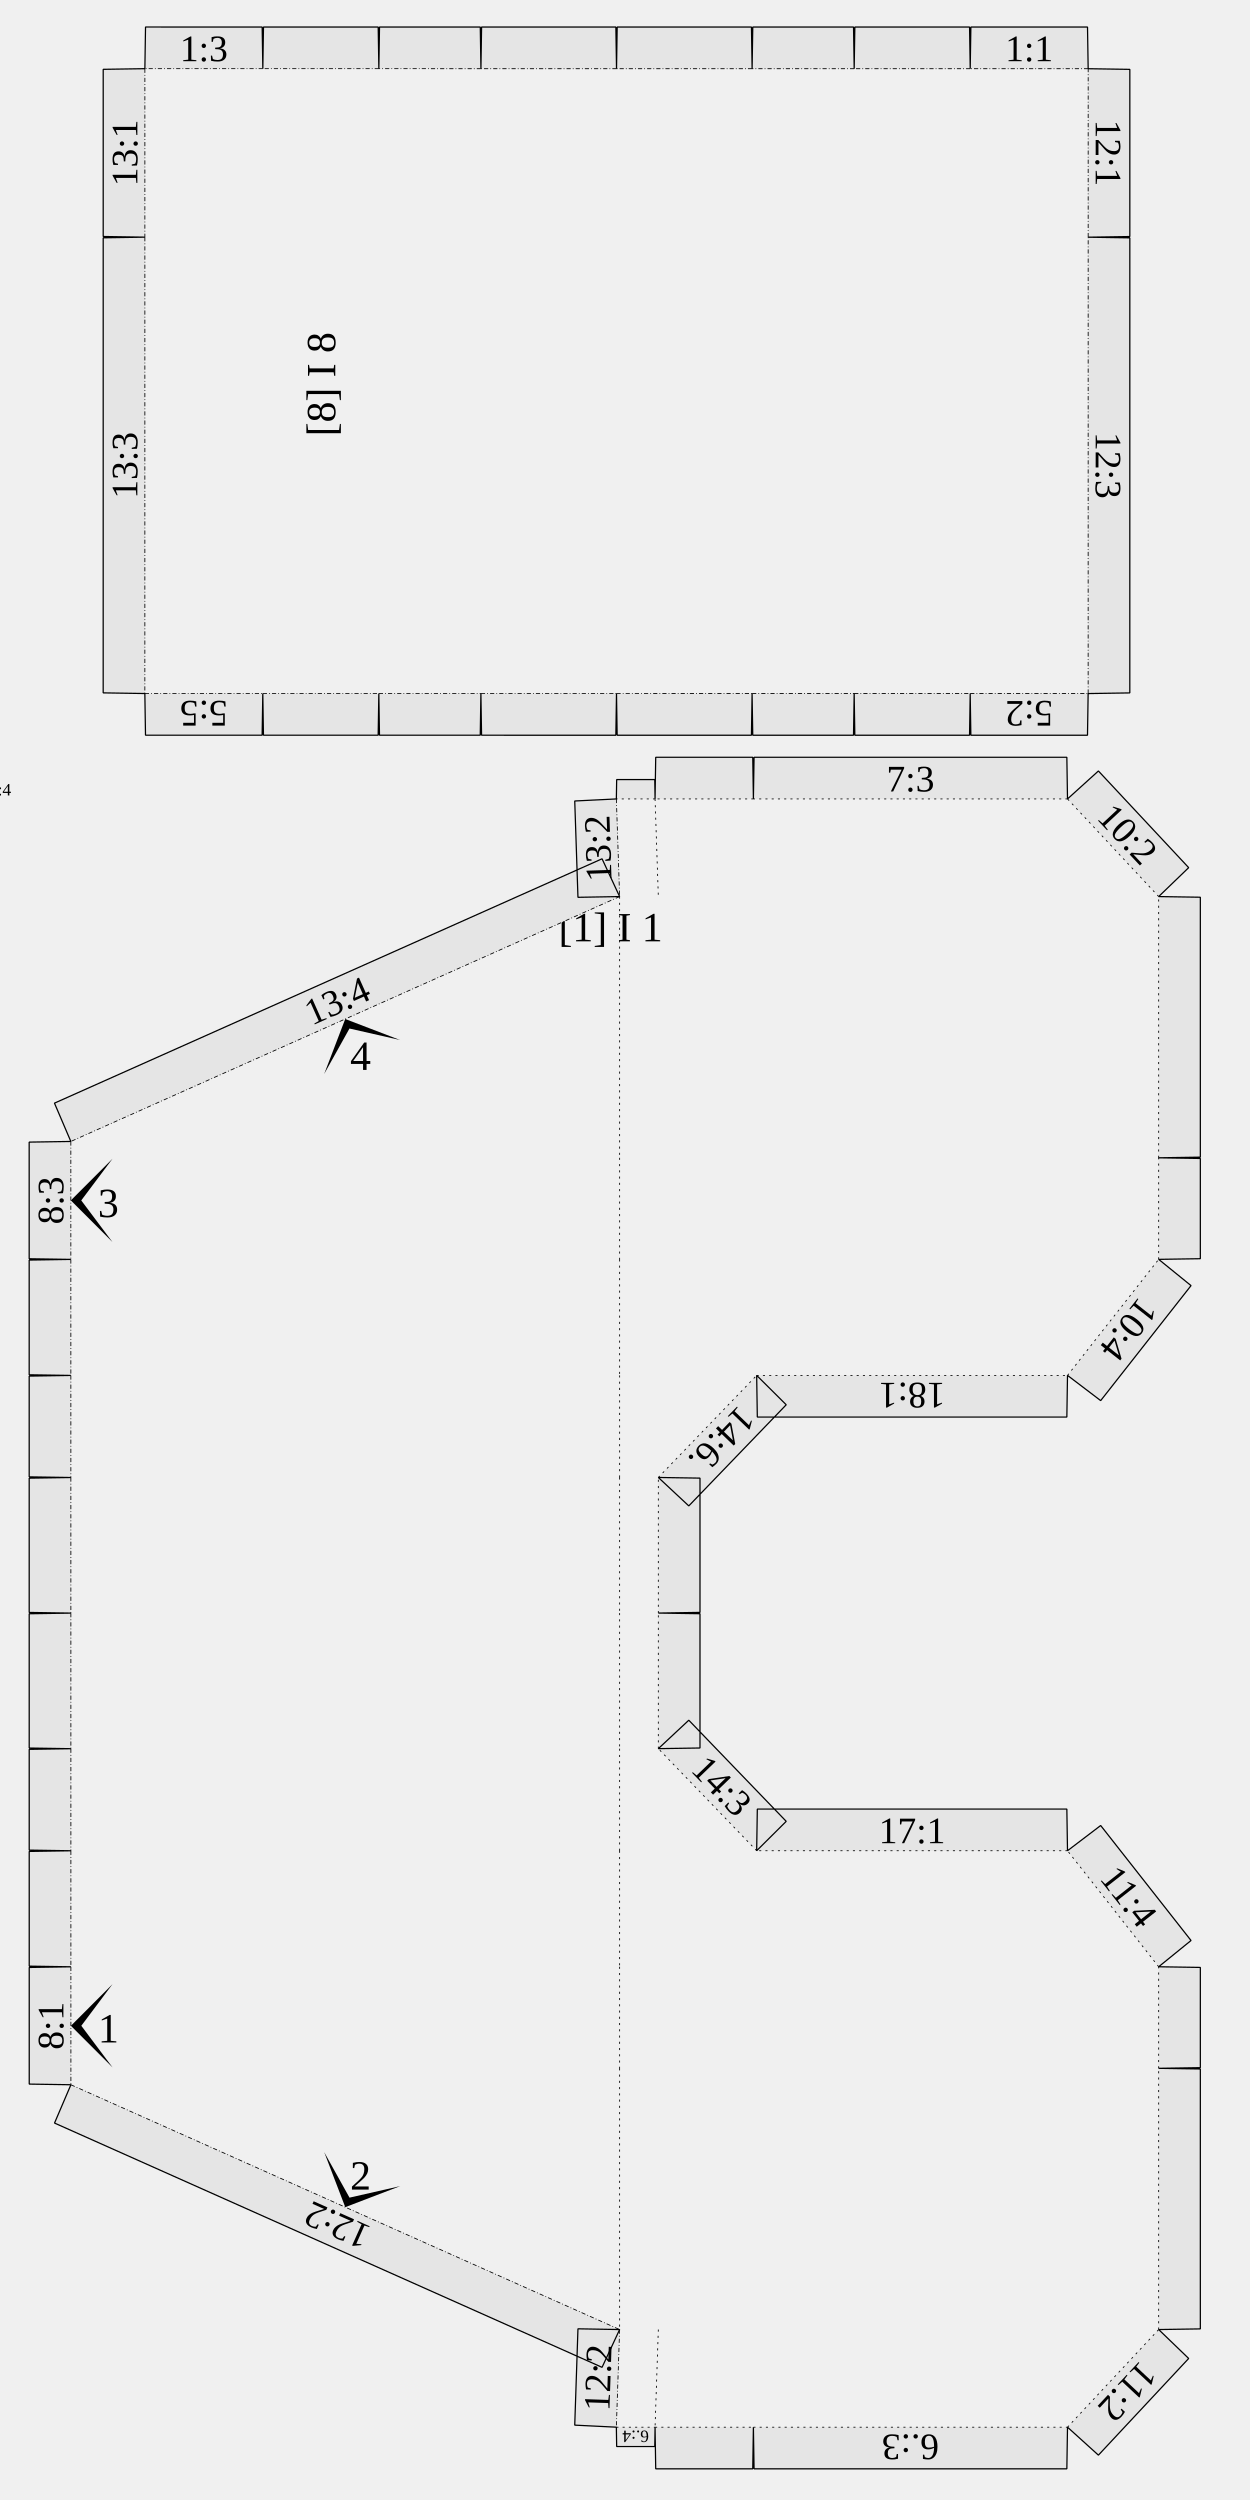
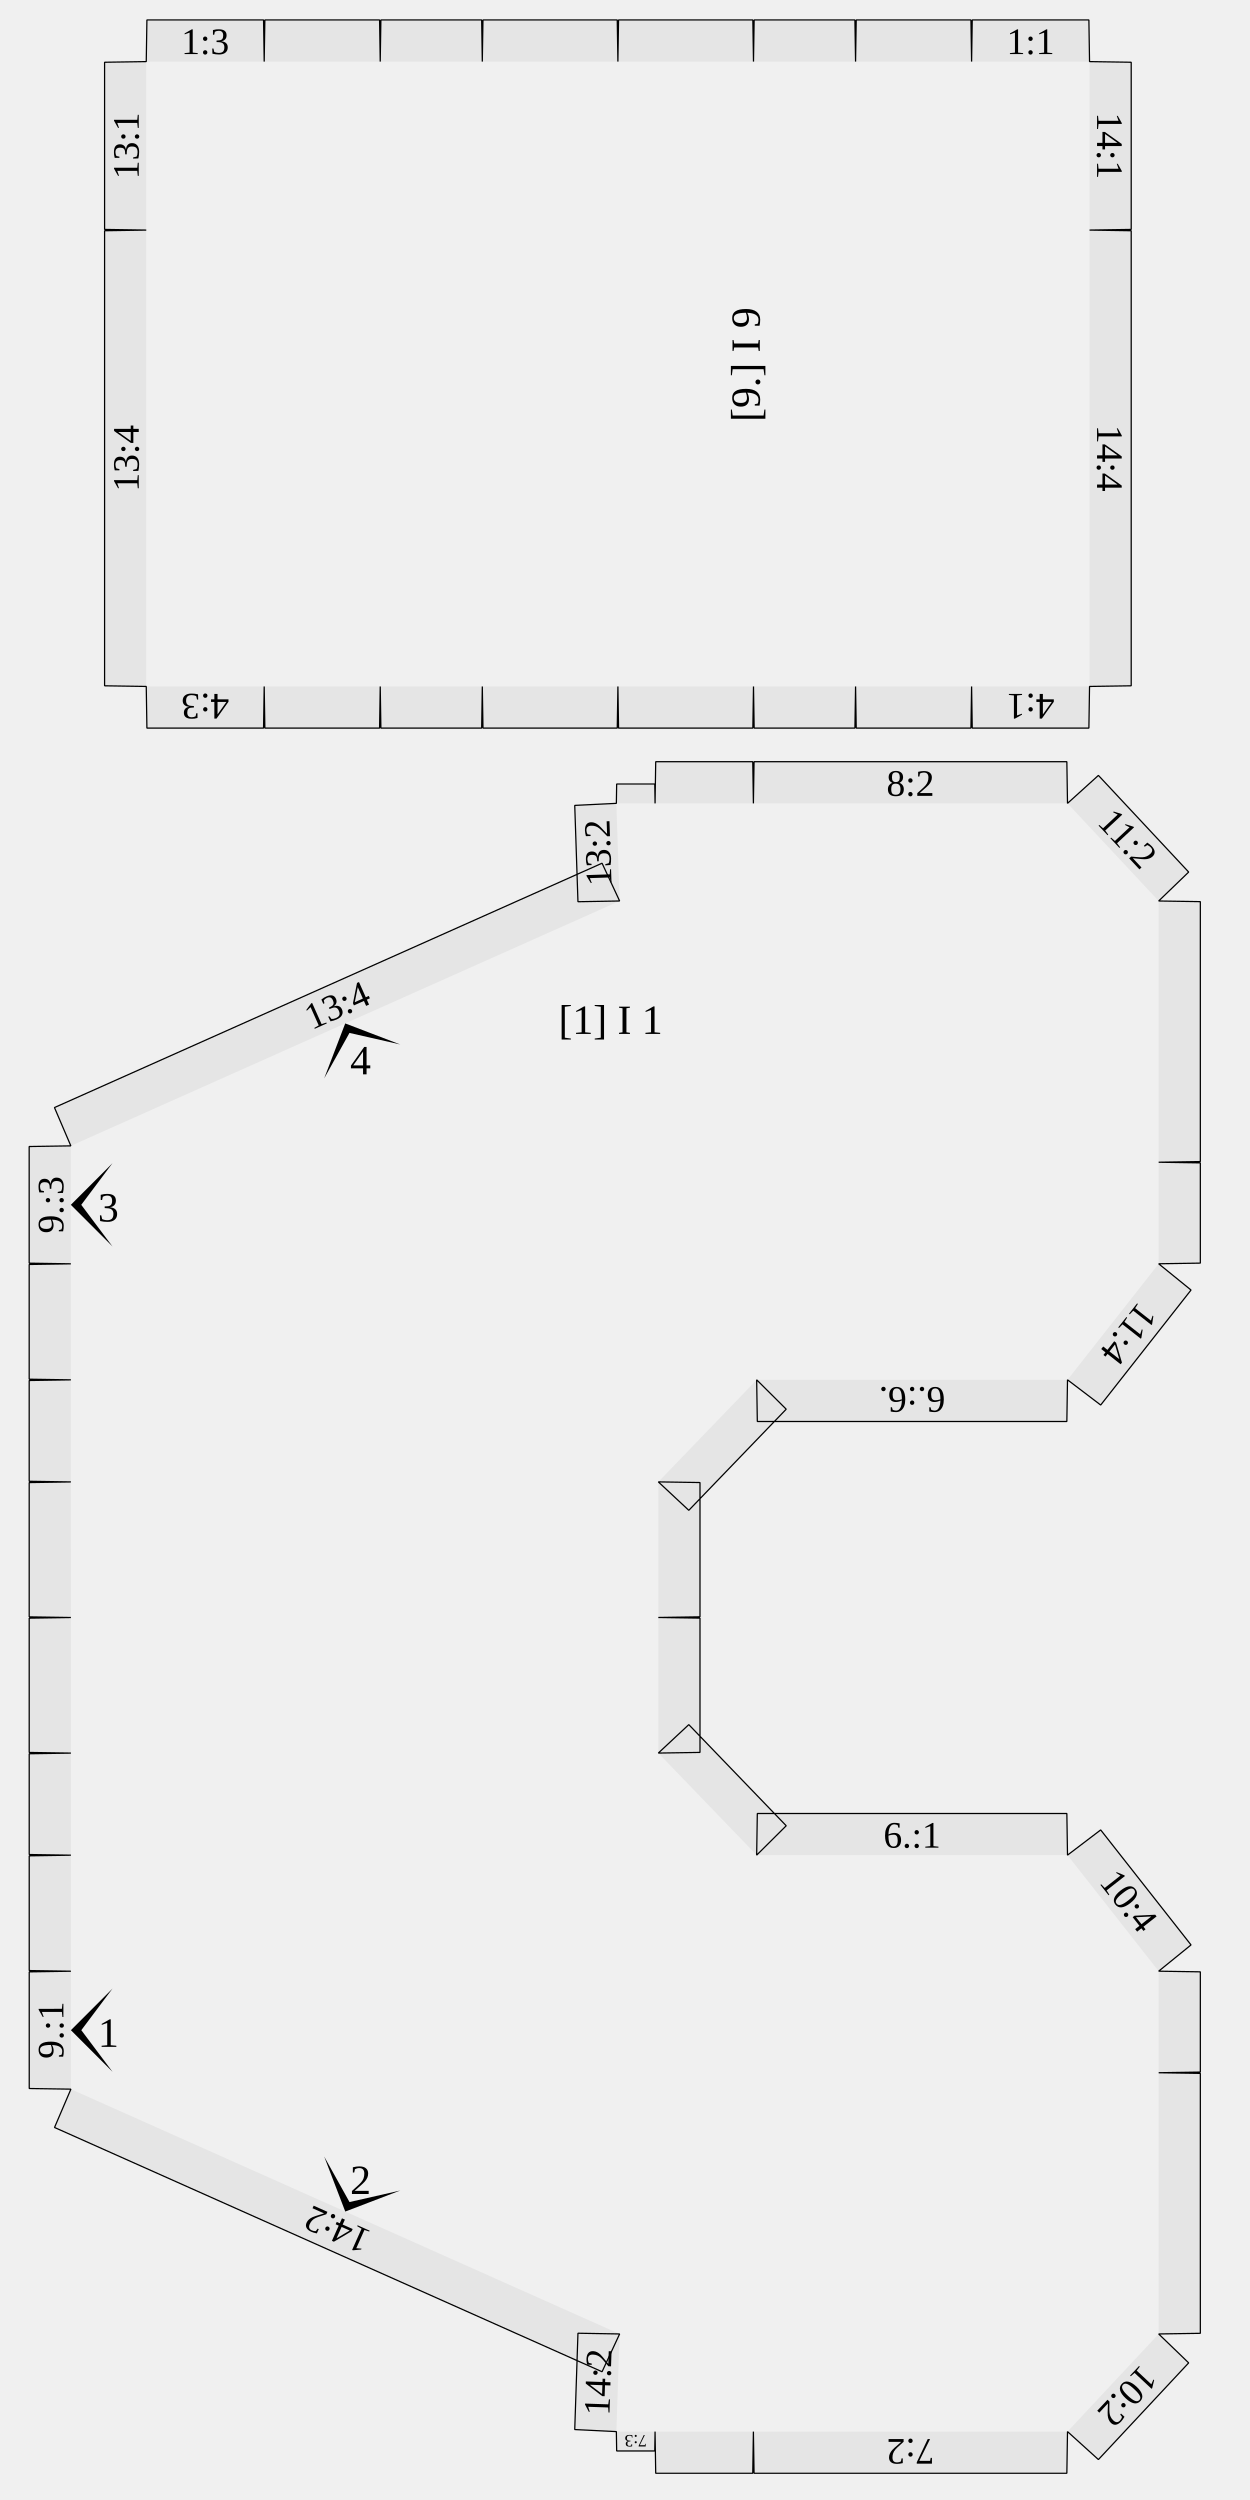
- <svg xmlns="http://www.w3.org/2000/svg" version="1.1" width="300.00mm" height="600.00mm" viewBox="0 0 300.00 600.00" id="svg5022">
-   <defs id="defs5026" />
-   <style type="text/css" id="style4754">
+ <svg xmlns="http://www.w3.org/2000/svg" version="1.1" width="300.00mm" height="600.00mm" viewBox="0 0 300.00 600.00" id="svg932">
+   <defs id="defs936" />
+   <style type="text/css" id="style824">
    path {
        fill: none;
        stroke-linecap: butt;
        stroke-linejoin: bevel;
        stroke-dasharray: none;
    }
    path.outer {
        stroke: #000000;
        stroke-dasharray: none;
        stroke-dashoffset: 0;
        stroke-width: 0.3;
        stroke-opacity: 1.0;
    }
    path.convex {
        stroke: #000000;
        stroke-dasharray: 0.50,1.00;
        stroke-dashoffset:0;
        stroke-width:0.2;
        stroke-opacity: 1.0
    }
    path.concave {
        stroke: #000000;
        stroke-dasharray: 1.00,0.50,0.20,0.50;
        stroke-dashoffset: 0;
        stroke-width: 0.2;
        stroke-opacity: 1.0
    }
    path.freestyle {
        stroke: #000000;
        stroke-dasharray: none;
        stroke-dashoffset: 0;
        stroke-width: 0.2;
        stroke-opacity: 1.0
    }
    path.outer_background {
        stroke: #ffffff;
        stroke-opacity: 1.0;
        stroke-width: 0.5
    }
    path.inner_background {
        stroke: #ffffff;
        stroke-opacity: 1.0;
        stroke-width: 0.2
    }
    path.sticker {
        fill: #e5e5e5;
        stroke: none;
        fill-opacity: 1.0;
    }
    path.arrow {
        fill: #000000;
    }
    text {
        font-style: normal;
        fill: #000000;
        fill-opacity: 1.0;
        stroke: none;
    }
    text, tspan {
        text-anchor:middle;
    }
    </style>
-   <g id="g4872" transform="translate(0,9.525001)">
-     <text transform="translate(146.5399,216.3903)" style="font-size:10px" id="text4758">
-       <tspan id="tspan4756">[1] I 1</tspan>
+   <g id="g2610">
+     <text style="font-size:10px" id="text828" x="146.54" y="248.14">
+       <tspan id="tspan826">[1] I 1</tspan>
    </text>
-     <path class="sticker" d="m 256.201,573 -0.157,10 h -75.071 l -0.157,-10 z m -74.602,-138.35 0.157,-10 74.288,10e-6 0.157,10 z m 96.481,27.848 10,0.157 v 24.059 l -10,0.157 z m -261.066,0.009 -10,-0.156 -0.002,-27.533 10,-0.158 z m -0.004,-52.345 -10,-0.156 -0.002,-32.228 10,-0.158 z m 140.204,162.838 -0.073,4.644 h -9.143 l -0.073,-4.644 z m -9.288,0 -9.989,-0.491 0.773,-23.118 10,0.177 z m 130.154,-23.432 7.202,6.94 -21.665,23.202 -7.416,-6.71 z m 0,-62.697 10,0.157 v 62.382 l -10,0.157 z m -261.064,3.944 -10,-0.156 -0.002,-27.994 10,-0.158 z m 239.185,-56.165 7.96,-6.054 21.685,27.601 -7.766,6.302 z m -75.385,138.35 -0.157,10 h -23.287 l -0.157,-10 z m -22.817,-195.39 10,0.157 -2e-5,32.228 -10,0.157 z m -140.986,57.05 -10,-0.156 -0.002,-24.184 10,-0.158 z m 140.986,-24.507 7.311,-6.825 23.383,24.272 -7.093,7.051 z m -9.288,139.416 -4.218,9.068 -131.407,-58.625 3.931,-9.196 z m 32.106,-367.348 0.157,-10 75.071,3e-5 0.157,10 z m 75.385,138.35 -0.157,10 -74.288,-3e-5 -0.157,-10 z m 21.879,-52.221 10,0.157 v 24.059 l -10,0.157 z m -261.076,52.23 -10,-0.156 -0.002,-27.533 10,-0.158 z m 0.004,57.041 -10,-0.156 -0.002,-32.228 10,-0.158 z m 130.918,-195.399 0.073,-4.644 9.143,-3e-5 0.073,4.644 z m 0.784,23.432 -10,0.177 -0.773,-23.118 9.989,-0.491 z m 107.491,-23.432 7.416,-6.71 21.665,23.202 -7.202,6.94 z m 21.879,23.432 10,0.157 v 62.382 l -10,0.157 z m -261.078,87.079 -10,-0.156 -0.002,-27.994 10,-0.158 z m 261.078,-0.009 7.766,6.302 -21.685,27.6 -7.96,-6.054 z m -120.865,-110.502 0.157,-10 h 23.287 l 0.157,10 z m 0.784,162.848 10,0.157 v 32.228 l -10,0.157 z m -140.993,0.009 -10,-0.156 -0.002,-24.184 10,-0.158 z m 164.594,-24.507 7.093,7.051 -23.383,24.272 -7.311,-6.825 z M 17,264.423 13.068,255.227 144.492,196.583 l 4.218,9.068 z" id="path4760" />
-     <path class="convex" d="m 278.08,549.568 v -62.697 m -129.37,-3e-5 -3e-5,62.697 m 32.106,23.432 h 75.385 m 0,-138.35 h -74.602 m 96.481,27.848 -21.879,-27.848 m -107.491,0 -1e-5,27.848 m 129.37,24.374 v -24.374 m -129.37,0 v 24.374 m 9.288,62.697 -0.784,23.432 m 0,0 h 23.601 m 75.385,0 21.879,-23.432 m -130.154,23.432 h 9.288 M 148.71,410.152 v 24.498 m 32.889,0 -23.601,-24.498 m 1e-5,-32.543 v -32.543 m -9.288,0 v 32.543 m 0,0 v 32.543 m 9.288,0 1e-5,-32.543 M 278.08,268.348 v -62.697 m -129.37,0 10e-6,62.697 m 107.491,-86.129 h -75.385 m 0.784,138.35 h 74.602 m 0,0 21.879,-27.848 m -129.37,-3e-5 v 27.848 m 129.37,-27.848 v -24.374 m -129.37,0 -3e-5,24.374 m 32.106,-110.502 h -23.601 m 0,0 0.784,23.432 m 120.082,0 -21.879,-23.432 m -98.986,0 -9.288,3e-5 m 10.072,162.848 23.601,-24.498 m -32.889,0 v 24.498" id="path4762" />
-     <path class="concave" d="m 148.71,549.568 -0.784,23.432 m 3e-5,-390.78 0.784,23.432 m -131.698,229.008 0.002,27.848 m 0,0 0.002,28.308 m -0.006,-80.654 0.002,24.498 m -0.006,-89.583 0.002,32.543 m 0,0 0.002,32.543 m -0.01,-145.739 0.002,28.308 m 0,0 0.002,27.848 m 0,0 0.002,24.498 M 148.71,205.652 17,264.423 m 0.016,226.393 131.694,58.753" id="path4764" />
-     <path class="outer" d="m 180.973,172.22 75.071,3e-5 0.157,10 7.416,-6.71 21.665,23.202 -7.202,6.94 10,0.157 v 62.382 l -10,0.157 10,0.157 v 24.059 l -10,0.157 7.766,6.302 -21.685,27.6 -7.96,-6.054 -0.157,10 -74.288,-3e-5 -0.157,-10 7.093,7.051 -23.383,24.272 -7.311,-6.825 10,0.157 v 32.228 l -10,0.157 10,0.157 -2e-5,32.228 -10,0.157 7.311,-6.825 23.383,24.272 -7.093,7.051 0.157,-10 74.288,10e-6 0.157,10 7.96,-6.054 21.685,27.601 -7.766,6.302 10,0.157 v 24.059 l -10,0.157 10,0.157 v 62.382 l -10,0.157 7.202,6.94 -21.665,23.202 -7.416,-6.71 -0.157,10 h -75.071 l -0.157,-10 -0.157,10 h -23.287 l -0.157,-10 -0.073,4.644 h -9.143 l -0.073,-4.644 -9.989,-0.491 0.773,-23.118 10,0.177 -4.218,9.068 -131.407,-58.625 3.931,-9.196 -10,-0.156 -0.002,-27.994 10,-0.158 -10,-0.156 -0.002,-27.533 10,-0.158 -10,-0.156 -0.002,-24.184 10,-0.158 -10,-0.156 -0.002,-32.228 10,-0.158 -10,-0.156 -0.002,-32.228 10,-0.158 -10,-0.156 -0.002,-24.184 10,-0.158 -10,-0.156 -0.002,-27.533 10,-0.158 -10,-0.156 -0.002,-27.994 10,-0.158 -3.931,-9.196 131.423,-58.643 4.218,9.068 -10,0.177 -0.773,-23.118 9.989,-0.491 0.073,-4.644 9.143,-3e-5 0.073,4.644 0.157,-10 h 23.287 l 0.157,10 z" id="path4766" />
-     <text transform="rotate(180,109.2541,287.4)" style="font-size:9px" id="text4770">
-       <tspan id="tspan4768">6.:3</tspan>
+     <path class="sticker" d="m 256.201,583.583 -0.157,10 h -75.071 l -0.157,-10 z m -74.602,-138.35 0.157,-10 74.288,10e-6 0.157,10 z m 96.481,27.848 10,0.157 v 24.059 l -10,0.157 z m -261.066,0.009 -10,-0.156 -0.002,-27.533 10,-0.158 z m -0.004,-52.345 -10,-0.156 -0.002,-32.228 10,-0.158 z m 140.204,162.838 -0.073,4.644 h -9.143 l -0.073,-4.644 z m -9.288,0 -9.989,-0.491 0.773,-23.118 10,0.177 z m 130.154,-23.432 7.202,6.94 -21.665,23.202 -7.416,-6.71 z m 0,-62.697 10,0.157 V 559.994 l -10,0.157 z m -261.064,3.944 -10,-0.156 -0.002,-27.994 10,-0.158 z m 239.185,-56.165 7.96,-6.054 21.685,27.601 -7.766,6.302 z m -75.385,138.35 -0.157,10 h -23.287 l -0.157,-10 z m -22.817,-195.39 10,0.157 -2e-5,32.228 -10,0.157 z m -140.986,57.05 -10,-0.156 -0.002,-24.184 10,-0.158 z m 140.986,-24.507 7.311,-6.825 23.383,24.272 -7.093,7.051 z m -9.288,139.416 -4.218,9.068 -131.407,-58.625 3.931,-9.196 z m 32.106,-367.348 0.157,-10 75.071,3e-5 0.157,10 z m 75.385,138.35 -0.157,10 -74.288,-3e-5 -0.157,-10 z m 21.879,-52.221 10,0.157 v 24.059 l -10,0.157 z m -261.076,52.23 -10,-0.156 -0.002,-27.533 10,-0.158 z m 0.004,57.041 -10,-0.156 -0.002,-32.228 10,-0.158 z m 130.918,-195.399 0.073,-4.644 9.143,-3e-5 0.073,4.644 z m 0.784,23.432 -10,0.177 -0.773,-23.118 9.989,-0.491 z m 107.491,-23.432 7.416,-6.71 21.665,23.202 -7.202,6.94 z m 21.879,23.432 10,0.157 v 62.382 l -10,0.157 z m -261.078,87.079 -10,-0.156 -0.002,-27.994 10,-0.158 z m 261.078,-0.009 7.766,6.302 -21.685,27.6 -7.96,-6.054 z m -120.865,-110.502 0.157,-10 h 23.287 l 0.157,10 z m 0.784,162.848 10,0.157 v 32.228 l -10,0.157 z m -140.993,0.009 -10,-0.156 -0.002,-24.184 10,-0.158 z m 164.594,-24.507 7.093,7.051 -23.383,24.272 -7.311,-6.825 z M 17,275.006 13.068,265.81 144.492,207.167 l 4.218,9.068 z" id="path830" />
+     <path class="outer" d="m 256.044,593.583 h -75.071 l -0.157,-10 -0.157,10 h -23.287 l -0.157,-10 -0.073,4.644 h -9.143 l -0.073,-4.644 -9.989,-0.491 0.773,-23.118 10,0.177 -4.218,9.068 -131.407,-58.625 3.931,-9.196 -10,-0.156 -0.002,-27.994 10,-0.158 -10,-0.156 -0.002,-27.533 10,-0.158 -10,-0.156 -0.002,-24.184 10,-0.158 -10,-0.156 -0.002,-32.228 10,-0.158 -10,-0.156 -0.002,-32.228 10,-0.158 -10,-0.156 -0.002,-24.184 10,-0.158 -10,-0.156 -0.002,-27.533 10,-0.158 -10,-0.156 -0.002,-27.994 10,-0.158 -3.931,-9.196 131.423,-58.643 4.218,9.068 -10,0.177 -0.773,-23.118 9.989,-0.491 0.073,-4.644 9.143,-3e-5 0.073,4.644 0.157,-10 h 23.287 l 0.157,10 0.157,-10 75.071,3e-5 0.157,10 7.416,-6.71 21.665,23.202 -7.202,6.94 10,0.157 v 62.382 l -10,0.157 10,0.157 v 24.059 l -10,0.157 7.766,6.302 -21.685,27.6 -7.96,-6.054 -0.157,10 -74.288,-3e-5 -0.157,-10 7.093,7.051 -23.383,24.272 -7.311,-6.825 10,0.157 v 32.228 l -10,0.157 10,0.157 -2e-5,32.228 -10,0.157 7.311,-6.825 23.383,24.272 -7.093,7.051 0.157,-10 74.288,10e-6 0.157,10 7.96,-6.054 21.685,27.601 -7.766,6.302 10,0.157 v 24.059 l -10,0.157 10,0.157 v 62.382 l -10,0.157 7.202,6.94 -21.665,23.202 -7.416,-6.71 z" id="path832" />
+     <text transform="scale(-1)" style="font-size:9px" id="text836" x="-218.508" y="-585.383">
+       <tspan id="tspan834">7:2</tspan>
    </text>
-     <text transform="translate(218.9,432.8503)" style="font-size:9px" id="text4774">
-       <tspan id="tspan4772">17:1</tspan>
+     <text style="font-size:9px" id="text840" x="218.9" y="443.434">
+       <tspan id="tspan838">6.:1</tspan>
    </text>
-     <text transform="rotate(180,76.28514,286.918)" style="font-size:4.18px" id="text4778">
-       <tspan id="tspan4776">6.:4</tspan>
+     <text transform="scale(-1)" style="font-size:4.18px" id="text844" x="-152.57" y="-584.419">
+       <tspan id="tspan842">7:3</tspan>
    </text>
-     <text transform="rotate(-88.08436,363.4139,204.8613)" style="font-size:9px" id="text4782">
-       <tspan id="tspan4780">12:2</tspan>
+     <text transform="rotate(-88.08436)" style="font-size:9px" id="text848" x="-566.59" y="165.551">
+       <tspan id="tspan846">14:2</tspan>
    </text>
-     <text transform="rotate(133.0369,12.04207,339.5687)" style="font-size:9px" id="text4786">
-       <tspan id="tspan4784">11:2</tspan>
+     <text transform="rotate(133.0369)" style="font-size:9px" id="text852" x="235.671" y="-587.339">
+       <tspan id="tspan850">10:2</tspan>
    </text>
-     <g id="g4794">
-       <path transform="matrix(-7.04e-4,-10,10,-7.04e-4,17.01475,476.6613)" class="arrow" d="M 0,0 1,1 0,0.25 -1,1 Z" id="path4788" />
-       <text transform="translate(26.01475,480.6606)" style="font-size:10px" id="text4792">
-         <tspan id="tspan4790">1</tspan>
+     <g id="g860" transform="translate(0,10.58333)">
+       <path transform="matrix(-7.04e-4,-10,10,-7.04e-4,17.01475,476.6613)" class="arrow" d="M 0,0 1,1 0,0.25 -1,1 Z" id="path854" />
+       <text transform="translate(26.01475,480.6606)" style="font-size:10px" id="text858">
+         <tspan id="tspan856">1</tspan>
      </text>
    </g>
-     <text transform="rotate(-90.00401,245.9214,230.7238)" style="font-size:9px" id="text4798">
-       <tspan id="tspan4796">8:1</tspan>
+     <text transform="rotate(-90.00401)" style="font-size:9px" id="text864" x="-487.246" y="15.181">
+       <tspan id="tspan862">9.:1</tspan>
    </text>
-     <text transform="rotate(51.84433,-326.0246,499.9934)" style="font-size:9px" id="text4802">
-       <tspan id="tspan4800">11:4</tspan>
+     <text transform="rotate(51.84433)" style="font-size:9px" id="text868" x="526.091" y="71.806">
+       <tspan id="tspan866">10:4</tspan>
    </text>
-     <text transform="matrix(0.6938,0.720167,-0.720167,0.6938,171.0949,421.1525)" style="font-size:9px" id="text4806">
-       <tspan id="tspan4804">14:3</tspan>
-     </text>
-     <g id="g4814">
-       <path transform="matrix(-9.132394,-4.074231,4.074231,-9.132394,82.86275,520.1917)" class="arrow" d="M 0,0 1,1 0,0.25 -1,1 Z" id="path4808" />
-       <text transform="translate(86.52957,515.9725)" style="font-size:10px" id="text4812">
-         <tspan id="tspan4810">2</tspan>
+     <g id="g876" transform="translate(0,10.58333)">
+       <path transform="matrix(-9.132394,-4.074231,4.074231,-9.132394,82.86275,520.1917)" class="arrow" d="M 0,0 1,1 0,0.25 -1,1 Z" id="path870" />
+       <text transform="translate(86.52957,515.9725)" style="font-size:10px" id="text874">
+         <tspan id="tspan872">2</tspan>
      </text>
    </g>
-     <text transform="matrix(-0.913239,-0.407423,0.407423,-0.913239,82.12939,521.8355)" style="font-size:9px" id="text4818">
-       <tspan id="tspan4816">12:2</tspan>
+     <text transform="rotate(-155.9569)" style="font-size:9px" id="text880" x="-291.924" y="-452.764">
+       <tspan id="tspan878">14:2</tspan>
    </text>
-     <text transform="translate(218.5082,180.4195)" style="font-size:9px" id="text4822">
-       <tspan id="tspan4820">7:3</tspan>
+     <text style="font-size:9px" id="text884" x="218.508" y="191.003">
+       <tspan id="tspan882">8:2</tspan>
    </text>
-     <text transform="rotate(180,109.45,161.1846)" style="font-size:9px" id="text4826">
-       <tspan id="tspan4824">18:1</tspan>
+     <text transform="scale(-1)" style="font-size:9px" id="text888" x="-218.9" y="-332.953">
+       <tspan id="tspan886">6.:6.</tspan>
    </text>
-     <text transform="rotate(-1.7188734e-4,60461192,-1723.092)" style="font-size:4.18px" id="text4830">
-       <tspan id="tspan4828">7:4</tspan>
+     <text transform="rotate(-91.9157)" style="font-size:9px" id="text896" x="-209.363" y="139.598">
+       <tspan id="tspan894">13:2</tspan>
    </text>
-     <text transform="rotate(-91.9157,167.0673,26.14778)" style="font-size:9px" id="text4834">
-       <tspan id="tspan4832">13:2</tspan>
+     <text transform="rotate(46.9631)" style="font-size:9px" id="text900" x="331.801" y="-57.479">
+       <tspan id="tspan898">11:2</tspan>
    </text>
-     <text transform="rotate(46.9631,-87.56515,405.329)" style="font-size:9px" id="text4838">
-       <tspan id="tspan4836">10:2</tspan>
-     </text>
-     <g id="g4846">
-       <path transform="matrix(-7.15e-4,-9.999999,9.999999,-7.15e-4,17.00071,278.5768)" class="arrow" d="M 0,0 1,1 0,0.25 -1,1 Z" id="path4840" />
-       <text transform="translate(26.00071,282.5762)" style="font-size:10px" id="text4844">
-         <tspan id="tspan4842">3</tspan>
+     <g id="g908" transform="translate(0,10.58333)">
+       <path transform="matrix(-7.15e-4,-9.999999,9.999999,-7.15e-4,17.00071,278.5768)" class="arrow" d="M 0,0 1,1 0,0.25 -1,1 Z" id="path902" />
+       <text transform="translate(26.00071,282.5762)" style="font-size:10px" id="text906">
+         <tspan id="tspan904">3</tspan>
      </text>
    </g>
-     <text transform="rotate(-90.00413,146.8788,131.6887)" style="font-size:9px" id="text4850">
-       <tspan id="tspan4848">8:3</tspan>
+     <text transform="rotate(-90.00413)" style="font-size:9px" id="text912" x="-289.161" y="15.18">
+       <tspan id="tspan910">9.:3</tspan>
    </text>
-     <text transform="rotate(128.1557,59.48478,219.1448)" style="font-size:9px" id="text4854">
-       <tspan id="tspan4852">10:4</tspan>
+     <text transform="rotate(128.1557)" style="font-size:9px" id="text916" x="84.409" y="-407.846">
+       <tspan id="tspan914">11:4</tspan>
    </text>
-     <text transform="matrix(-0.6938,0.720167,-0.720167,-0.6938,171.095,334.067)" style="font-size:9px" id="text4858">
-       <tspan id="tspan4856">14:6.</tspan>
-     </text>
-     <g id="g4866">
-       <path transform="matrix(9.132103,-4.074886,4.074886,9.132103,82.85477,235.0371)" class="arrow" d="M 0,0 1,1 0,0.25 -1,1 Z" id="path4860" />
-       <text transform="translate(86.52217,247.256)" style="font-size:10px" id="text4864">
-         <tspan id="tspan4862">4</tspan>
+     <g id="g924" transform="translate(0,10.58333)">
+       <path transform="matrix(9.132103,-4.074886,4.074886,9.132103,82.85477,235.0371)" class="arrow" d="M 0,0 1,1 0,0.25 -1,1 Z" id="path918" />
+       <text transform="translate(86.52217,247.256)" style="font-size:10px" id="text922">
+         <tspan id="tspan920">4</tspan>
      </text>
    </g>
-     <text transform="rotate(-24.0472,588.9656,-76.08785)" style="font-size:9px" id="text4870">
-       <tspan id="tspan4868">13:4</tspan>
+     <text transform="rotate(-24.0472)" style="font-size:9px" id="text928" x="-24.424" y="256.265">
+       <tspan id="tspan926">13:4</tspan>
    </text>
  </g>
-   <g id="g4327" transform="rotate(-89.99768,-65.20249,246.6453)">
-     <text style="font-size:10px" id="text4155" x="89.228" y="392.31">
-       <tspan id="tspan4153">[8] I 8</tspan>
+   <g id="g2006" transform="rotate(-90,172.6571,165.842)">
+     <text style="font-size:10px" id="text1775" x="250.997" y="175.538">
+       <tspan id="tspan1773">[9.] I 9</tspan>
    </text>
-     <path class="sticker" d="m 164.966,573 -0.157,10 h -40.122 l -0.157,-10 z m 0,-56.156 10,0.157 -1e-5,27.533 -10,0.157 z m 0,-57.04 10,0.157 v 32.228 l -10,0.157 z m 0,84.888 10,0.157 v 27.994 l -10,0.157 z m 0,-52.345 10,0.157 v 24.184 l -10,0.157 z M 15,492.346 5,492.189 v -32.228 l 10,-0.157 z m 0,52.345 L 5,544.535 v -27.533 l 10,-0.157 z m 0,-27.848 L 5,516.687 v -24.184 l 10,-0.157 z m 0,56.156 L 5,572.843 v -27.994 l 10,-0.157 z M 124.529,346.607 124.686,336.607 h 40.122 l 0.157,10 z m 40.437,28.308 10,0.157 v 27.533 l -10,0.157 z m 0,52.345 10,0.157 v 32.228 l -10,0.157 z m 0,-80.654 10,0.157 -2e-5,27.994 -10,0.157 z m 0,56.156 10,0.157 v 24.184 l -10,0.157 z M 15,459.804 5,459.647 l 1.5e-5,-32.228 10,-0.157 z m 1.5e-5,-57.041 -10,-0.157 v -27.533 l 10,-0.157 z m 0,24.498 -10,-0.157 v -24.184 l 10,-0.157 z m 0,-52.345 -10,-0.157 v -27.994 l 10,-0.157 z m 109.529,198.084 -0.157,10 -109.215,-2e-5 -0.157,-10 z M 15,346.607 15.157,336.607 H 124.372 l 0.157,10 z" id="path4157" />
-     <path class="concave" d="m 15,492.346 v 24.498 m 0,0 v 27.848 m 0,0 v 28.308 m 0,0 109.529,10e-6 M 15,427.261 l -1.5e-5,32.543 m 0,0 v 32.543 m 1.5e-5,-117.431 v 27.848 m 0,0 v 24.498 m 109.529,-80.654 -109.529,-2e-5 m 0,0 v 28.308 m 149.966,84.888 1e-5,-32.543 m -1e-5,65.085 V 459.804 m 1e-5,-84.888 v -28.308 m 0,0 -40.437,-10e-6 m -1e-5,226.393 h 40.437 m 0,0 v -28.308 m 1e-5,-141.929 v -27.848 m -1e-5,169.776 v -27.848 m 1e-5,-89.583 v -24.498 m -1e-5,114.081 v -24.498" id="path4159" />
-     <path class="outer" d="M 5,516.687 V 492.503 L 15,492.346 5,492.189 V 459.961 L 15,459.804 5,459.647 5,427.418 15,427.261 5,427.104 V 402.92 L 15,402.763 5,402.606 v -27.533 l 10,-0.157 -10,-0.157 v -27.994 l 10,-0.157 0.157,-10 H 124.372 l 0.157,10 0.157,-10 h 40.122 l 0.157,10 10,0.157 -2e-5,27.994 -10,0.157 10,0.157 v 27.533 l -10,0.157 10,0.157 v 24.184 l -10,0.157 10,0.157 v 32.228 l -10,0.157 10,0.157 v 32.228 l -10,0.157 10,0.157 v 24.184 l -10,0.157 10,0.157 -1e-5,27.533 -10,0.157 10,0.157 v 27.994 l -10,0.157 -0.157,10 h -40.122 l -0.157,-10 -0.157,10 -109.215,-2e-5 -0.157,-10 L 5,572.843 V 544.849 L 15,544.692 5,544.535 v -27.533 l 10,-0.157 z" id="path4161" />
-     <text transform="scale(-1)" style="font-size:9px" id="text4165" x="-144.748" y="-574.8">
-       <tspan id="tspan4163">12:1</tspan>
+     <path class="sticker" d="m 323.716,254.677 -0.157,10 h -40.122 l -0.157,-10 z m 0,-56.156 10,0.157 -10e-6,27.533 -10,0.157 z m 0,-57.04 10,0.157 v 32.228 l -10,0.157 z m 0,84.888 10,0.157 v 27.994 l -10,0.157 z m 0,-52.345 10,0.157 v 24.184 l -10,0.157 z m -149.966,0 -10,-0.157 v -32.228 l 10,-0.157 z m 0,52.345 -10,-0.157 V 198.679 l 10,-0.157 z m 0,-27.848 -10,-0.157 V 174.181 l 10,-0.157 z m 0,56.156 -10,-0.157 v -27.994 l 10,-0.157 z m 109.529,3e-5 -0.157,10 h -109.215 l -0.157,-10 z m 10e-6,-226.393 0.157,-10 H 323.559 l 0.157,10 z m 40.437,28.308 10,0.157 v 27.533 l -10,0.157 z m 0,52.345 10,0.157 v 32.228 l -10,0.157 z m 0,-80.654 10,0.157 -2e-5,27.994 -10,0.157 z m 0,56.156 10,0.157 v 24.184 l -10,0.157 z m -149.966,57.041 -10,-0.157 10e-6,-32.228 10,-0.157 z m 2e-5,-57.041 -10,-0.157 V 56.75 l 10,-0.157 z m 0,24.498 -10,-0.157 V 84.598 l 10,-0.157 z m 0,-52.345 -10,-0.157 V 28.442 l 10,-0.157 z m 0,-28.308 0.157,-10 h 109.215 l 0.157,10 z" id="path1777" />
+     <path class="outer" d="M 163.75,198.365 V 174.181 l 10,-0.157 -10,-0.157 v -32.228 l 10,-0.157 -10,-0.157 10e-6,-32.228 10,-0.157 -10,-0.157 V 84.598 l 10,-0.157 -10,-0.157 V 56.75 l 10,-0.157 -10,-0.157 V 28.442 l 10,-0.157 0.157,-10 h 109.215 l 0.157,10 0.157,-10 H 323.559 l 0.157,10 10,0.157 -2e-5,27.994 -10,0.157 10,0.157 v 27.533 l -10,0.157 10,0.157 v 24.184 l -10,0.157 10,0.157 v 32.228 l -10,0.157 10,0.157 v 32.228 l -10,0.157 10,0.157 v 24.184 l -10,0.157 10,0.157 -10e-6,27.533 -10,0.157 10,0.157 v 27.994 l -10,0.157 -0.157,10 h -40.122 l -0.157,-10 -0.157,10 h -109.215 l -0.157,-10 -10,-0.157 v -27.994 l 10,-0.157 -10,-0.157 V 198.679 l 10,-0.157 z" id="path1779" />
+     <text transform="scale(-1)" style="font-size:9px" id="text1783" x="-303.498" y="-256.477">
+       <tspan id="tspan1781">14:1</tspan>
    </text>
-     <text transform="rotate(90)" style="font-size:9px" id="text4169" x="558.846" y="-166.766">
-       <tspan id="tspan4167">1:1</tspan>
+     <text transform="rotate(90)" style="font-size:9px" id="text1787" x="240.523" y="-325.516">
+       <tspan id="tspan1785">1:1</tspan>
    </text>
-     <text transform="rotate(-90)" style="font-size:9px" id="text4173" x="-558.846" y="13.2">
-       <tspan id="tspan4171">5:2</tspan>
+     <text transform="rotate(-90)" style="font-size:9px" id="text1791" x="-240.523" y="171.95">
+       <tspan id="tspan1789">4:1</tspan>
    </text>
-     <text style="font-size:9px" id="text4177" x="144.748" y="344.807">
-       <tspan id="tspan4175">13:1</tspan>
+     <text transform="scale(-1)" style="font-size:9px" id="text1795" x="-228.515" y="-256.477">
+       <tspan id="tspan1793">14:4</tspan>
    </text>
-     <text transform="rotate(90)" style="font-size:9px" id="text4181" x="360.761" y="-166.766">
-       <tspan id="tspan4179">1:3</tspan>
+     <text style="font-size:9px" id="text1799" x="303.498" y="26.485">
+       <tspan id="tspan1797">13:1</tspan>
    </text>
-     <text transform="rotate(-90)" style="font-size:9px" id="text4185" x="-360.761" y="13.2">
-       <tspan id="tspan4183">5:5</tspan>
+     <text transform="rotate(90)" style="font-size:9px" id="text1803" x="42.439" y="-325.516">
+       <tspan id="tspan1801">1:3</tspan>
    </text>
-     <text transform="scale(-1)" style="font-size:9px" id="text4189" x="-69.765" y="-574.8">
-       <tspan id="tspan4187">12:3</tspan>
+     <text transform="rotate(-90)" style="font-size:9px" id="text1807" x="-42.439" y="171.95">
+       <tspan id="tspan1805">4:3</tspan>
    </text>
-     <text style="font-size:9px" id="text4193" x="69.765" y="344.807">
-       <tspan id="tspan4191">13:3</tspan>
+     <text style="font-size:9px" id="text1811" x="228.515" y="26.485">
+       <tspan id="tspan1809">13:4</tspan>
    </text>
  </g>
</svg>
